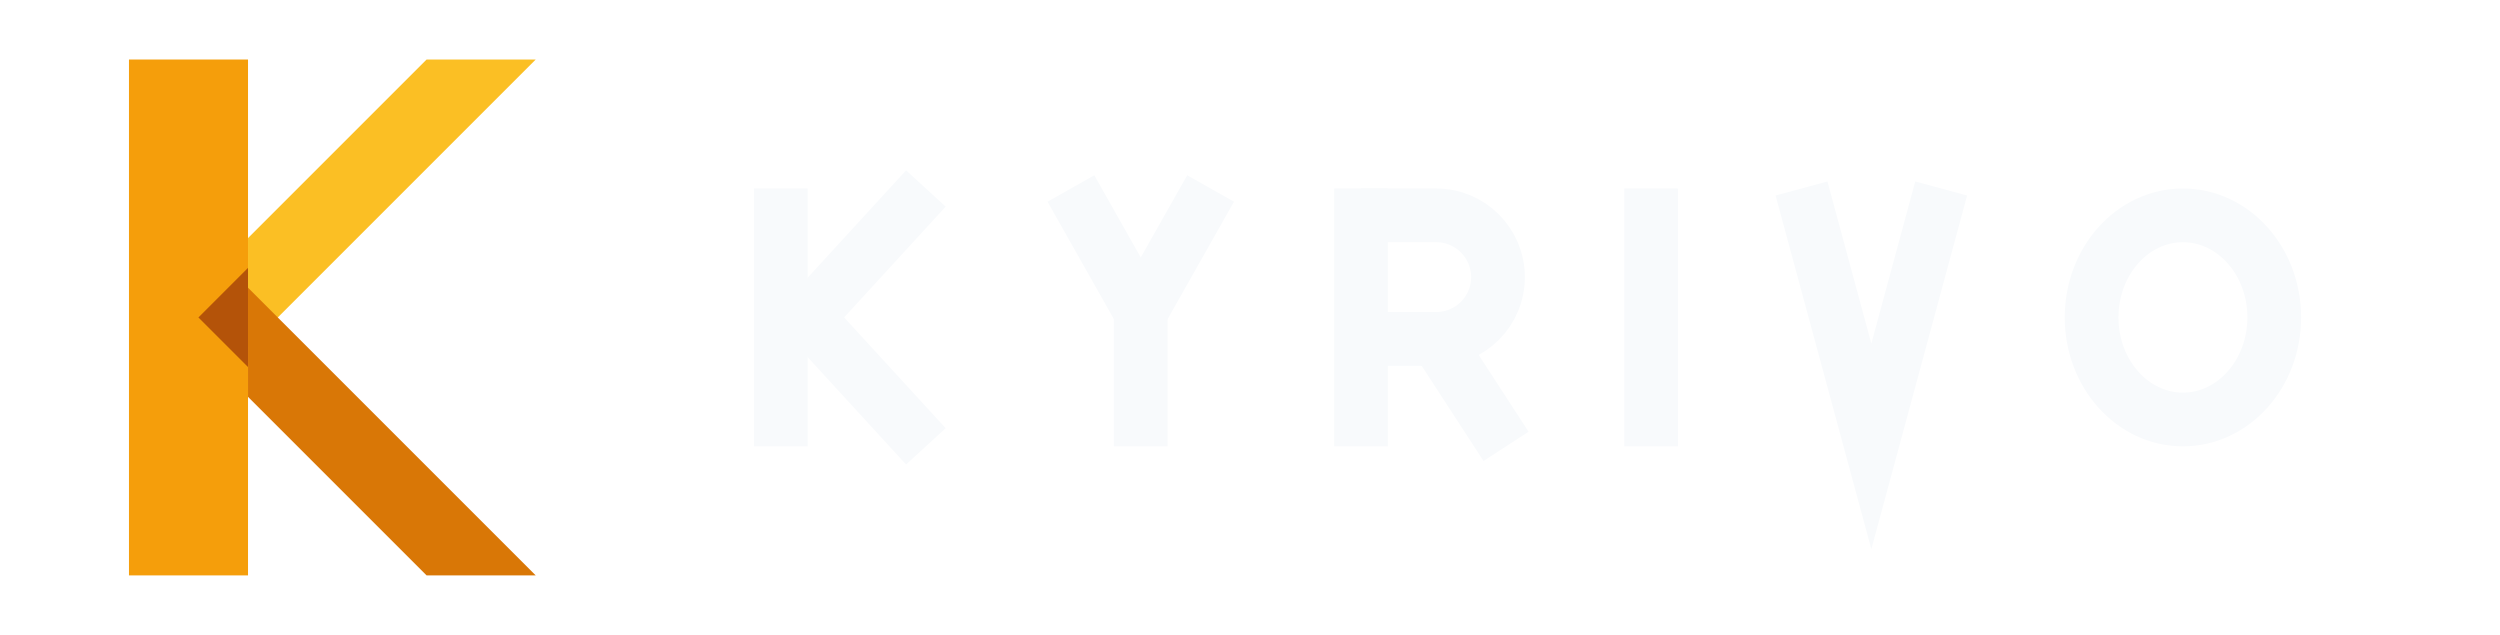
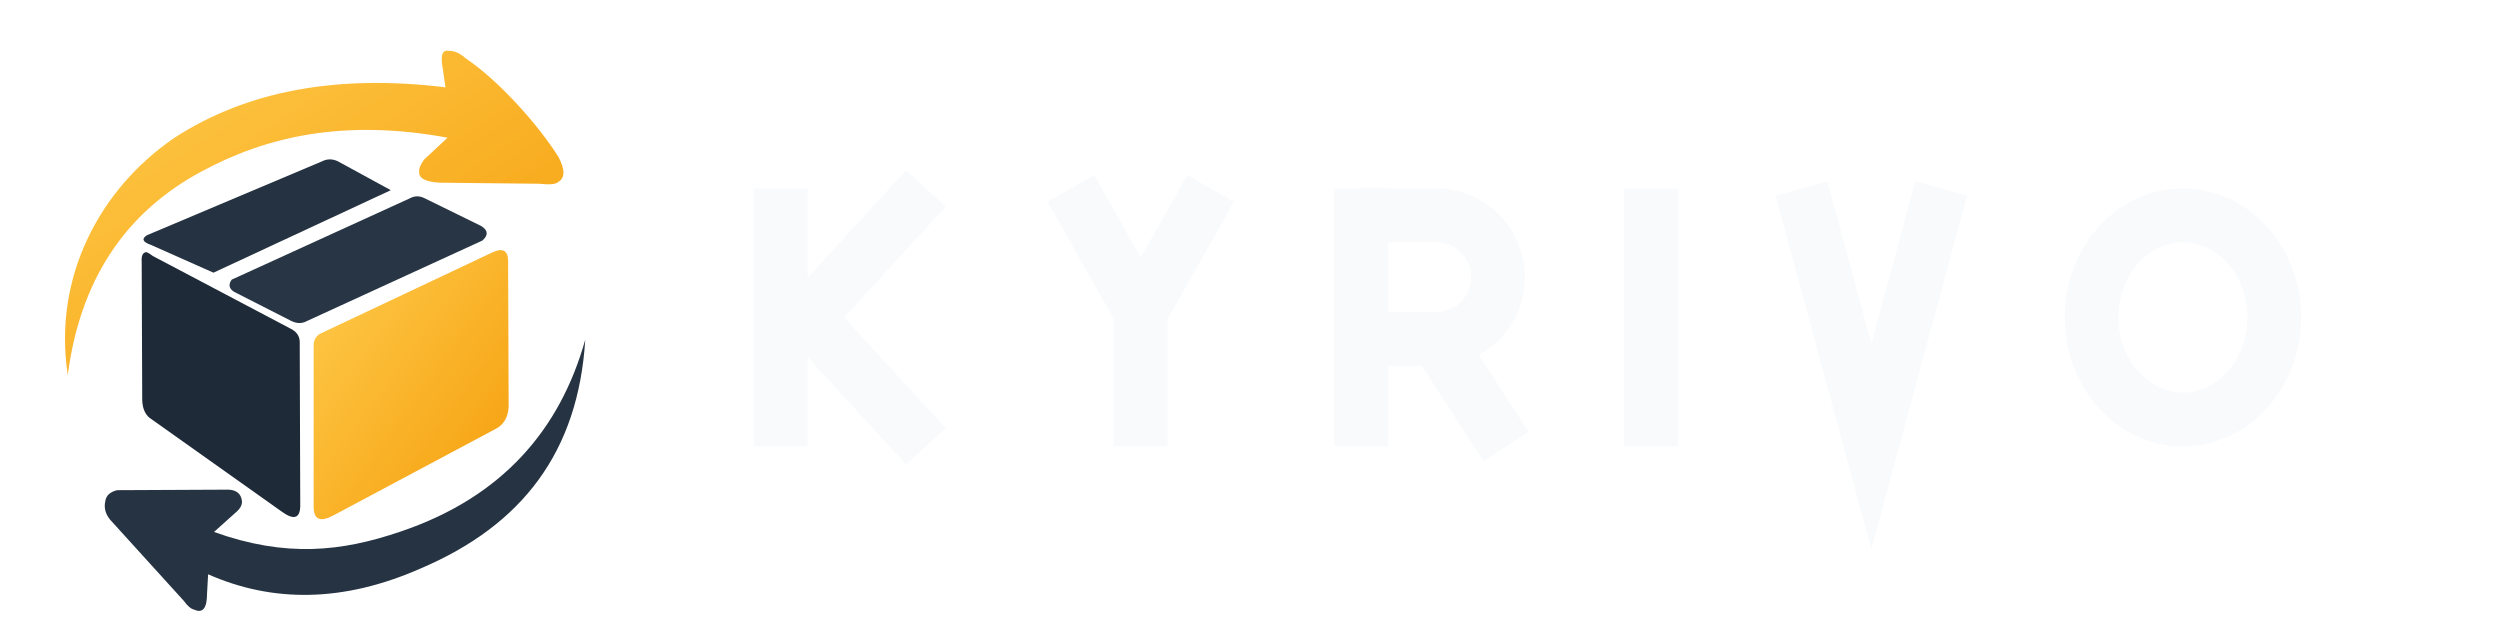
<svg xmlns="http://www.w3.org/2000/svg" viewBox="0 0 252 64" width="252" height="64" role="img" aria-label="Kyrivo">
-   <polygon points="13,6 25,6 25,58 13,58" fill="#F59E0B" />
-   <polygon points="25,24 43,6 54,6 25,35" fill="#FBBF24" />
-   <polygon points="25,29 54,58 43,58 25,40" fill="#D97706" />
-   <polygon points="25,27 25,37 20,32" fill="#B45309" />
+   <g transform="translate(-1 0) scale(0.054)">
+     <defs>
+       <linearGradient id="gold" x1="0" y1="0" x2="1" y2="1">
+         <stop offset="0" stop-color="#ffcb4c" />
+         <stop offset="1" stop-color="#f59e0b" />
+       </linearGradient>
+     </defs>
+     <path fill="url(#gold)" d="M145 700 C117 516 206 352 343 258 C482 167 654 139 850 163 L845 128 Q838 91 856 95 Q871 94 888 109 C953 153 1026 237 1061 293 Q1080 329 1060 340 Q1054 346 1025 343 L840 341 Q799 339 801 320 Q800 312 810 298 L854 257 C664 222 518 253 393 321 C271 387 171 501 145 700 Z" />
+     <path fill="#253241" d="M620 301 Q634 294 649 301 L748 355 L417 509 L300 457 Q277 449 293 439 Z" />
+     <path fill="#273545" d="M784 370 Q797 363 811 370 L917 422 Q936 434 919 449 L592 599 Q578 607 562 599 L456 545 Q441 536 451 522 Z" />
+     <path fill="#1e2a38" d="M290 471 Q282 473 283 488 L284 747 Q285 773 302 783 L543 954 Q578 980 579 945 L578 637 Q577 621 560 613 L304 478 Q292 469 290 471 Z" />
+     <path fill="url(#gold)" d="M618 622 L938 471 Q966 458 967 486 L968 758 Q967 789 943 801 L641 962 Q604 982 604 946 L604 648 Q603 629 618 622 Z" />
+     <path fill="#263342" d="M1111 634 C1098 843 994 980 804 1061 C659 1125 527 1125 407 1072 L405 1108 Q405 1149 381 1138 Q372 1136 362 1122 L224 970 Q211 954 215 936 Q217 920 237 915 L445 914 Q467 915 470 934 Q472 946 457 958 L418 993 C552 1041 656 1030 767 992 C956 928 1064 802 1111 634 Z" />
+   </g>
  <g transform="translate(76,19) scale(1.083)" fill="none" stroke="#F8FAFC" stroke-width="5">
    <path d="M2.5 0 V24" />
    <path d="M16 0 L5 12 L16 24" />
    <g transform="translate(27,0)">
      <path d="M2.5 0 L9 11.5 L15.5 0" />
      <path d="M9 11 V24" />
    </g>
    <g transform="translate(54,0)">
      <path d="M2.5 0 V24" />
      <path d="M2.5 2.5 H9.5 A5.75 5.75 0 0 1 9.5 14 H2.5" />
      <path d="M9.5 14 L16 24" />
    </g>
    <g transform="translate(81,0)">
      <path d="M2.5 0 V24" />
    </g>
    <g transform="translate(95,0)">
      <path d="M2.5 0 L9 24 L15.5 0" />
    </g>
    <g transform="translate(122,0)">
      <ellipse cx="11" cy="12" rx="8.5" ry="9.5" />
    </g>
  </g>
</svg>
